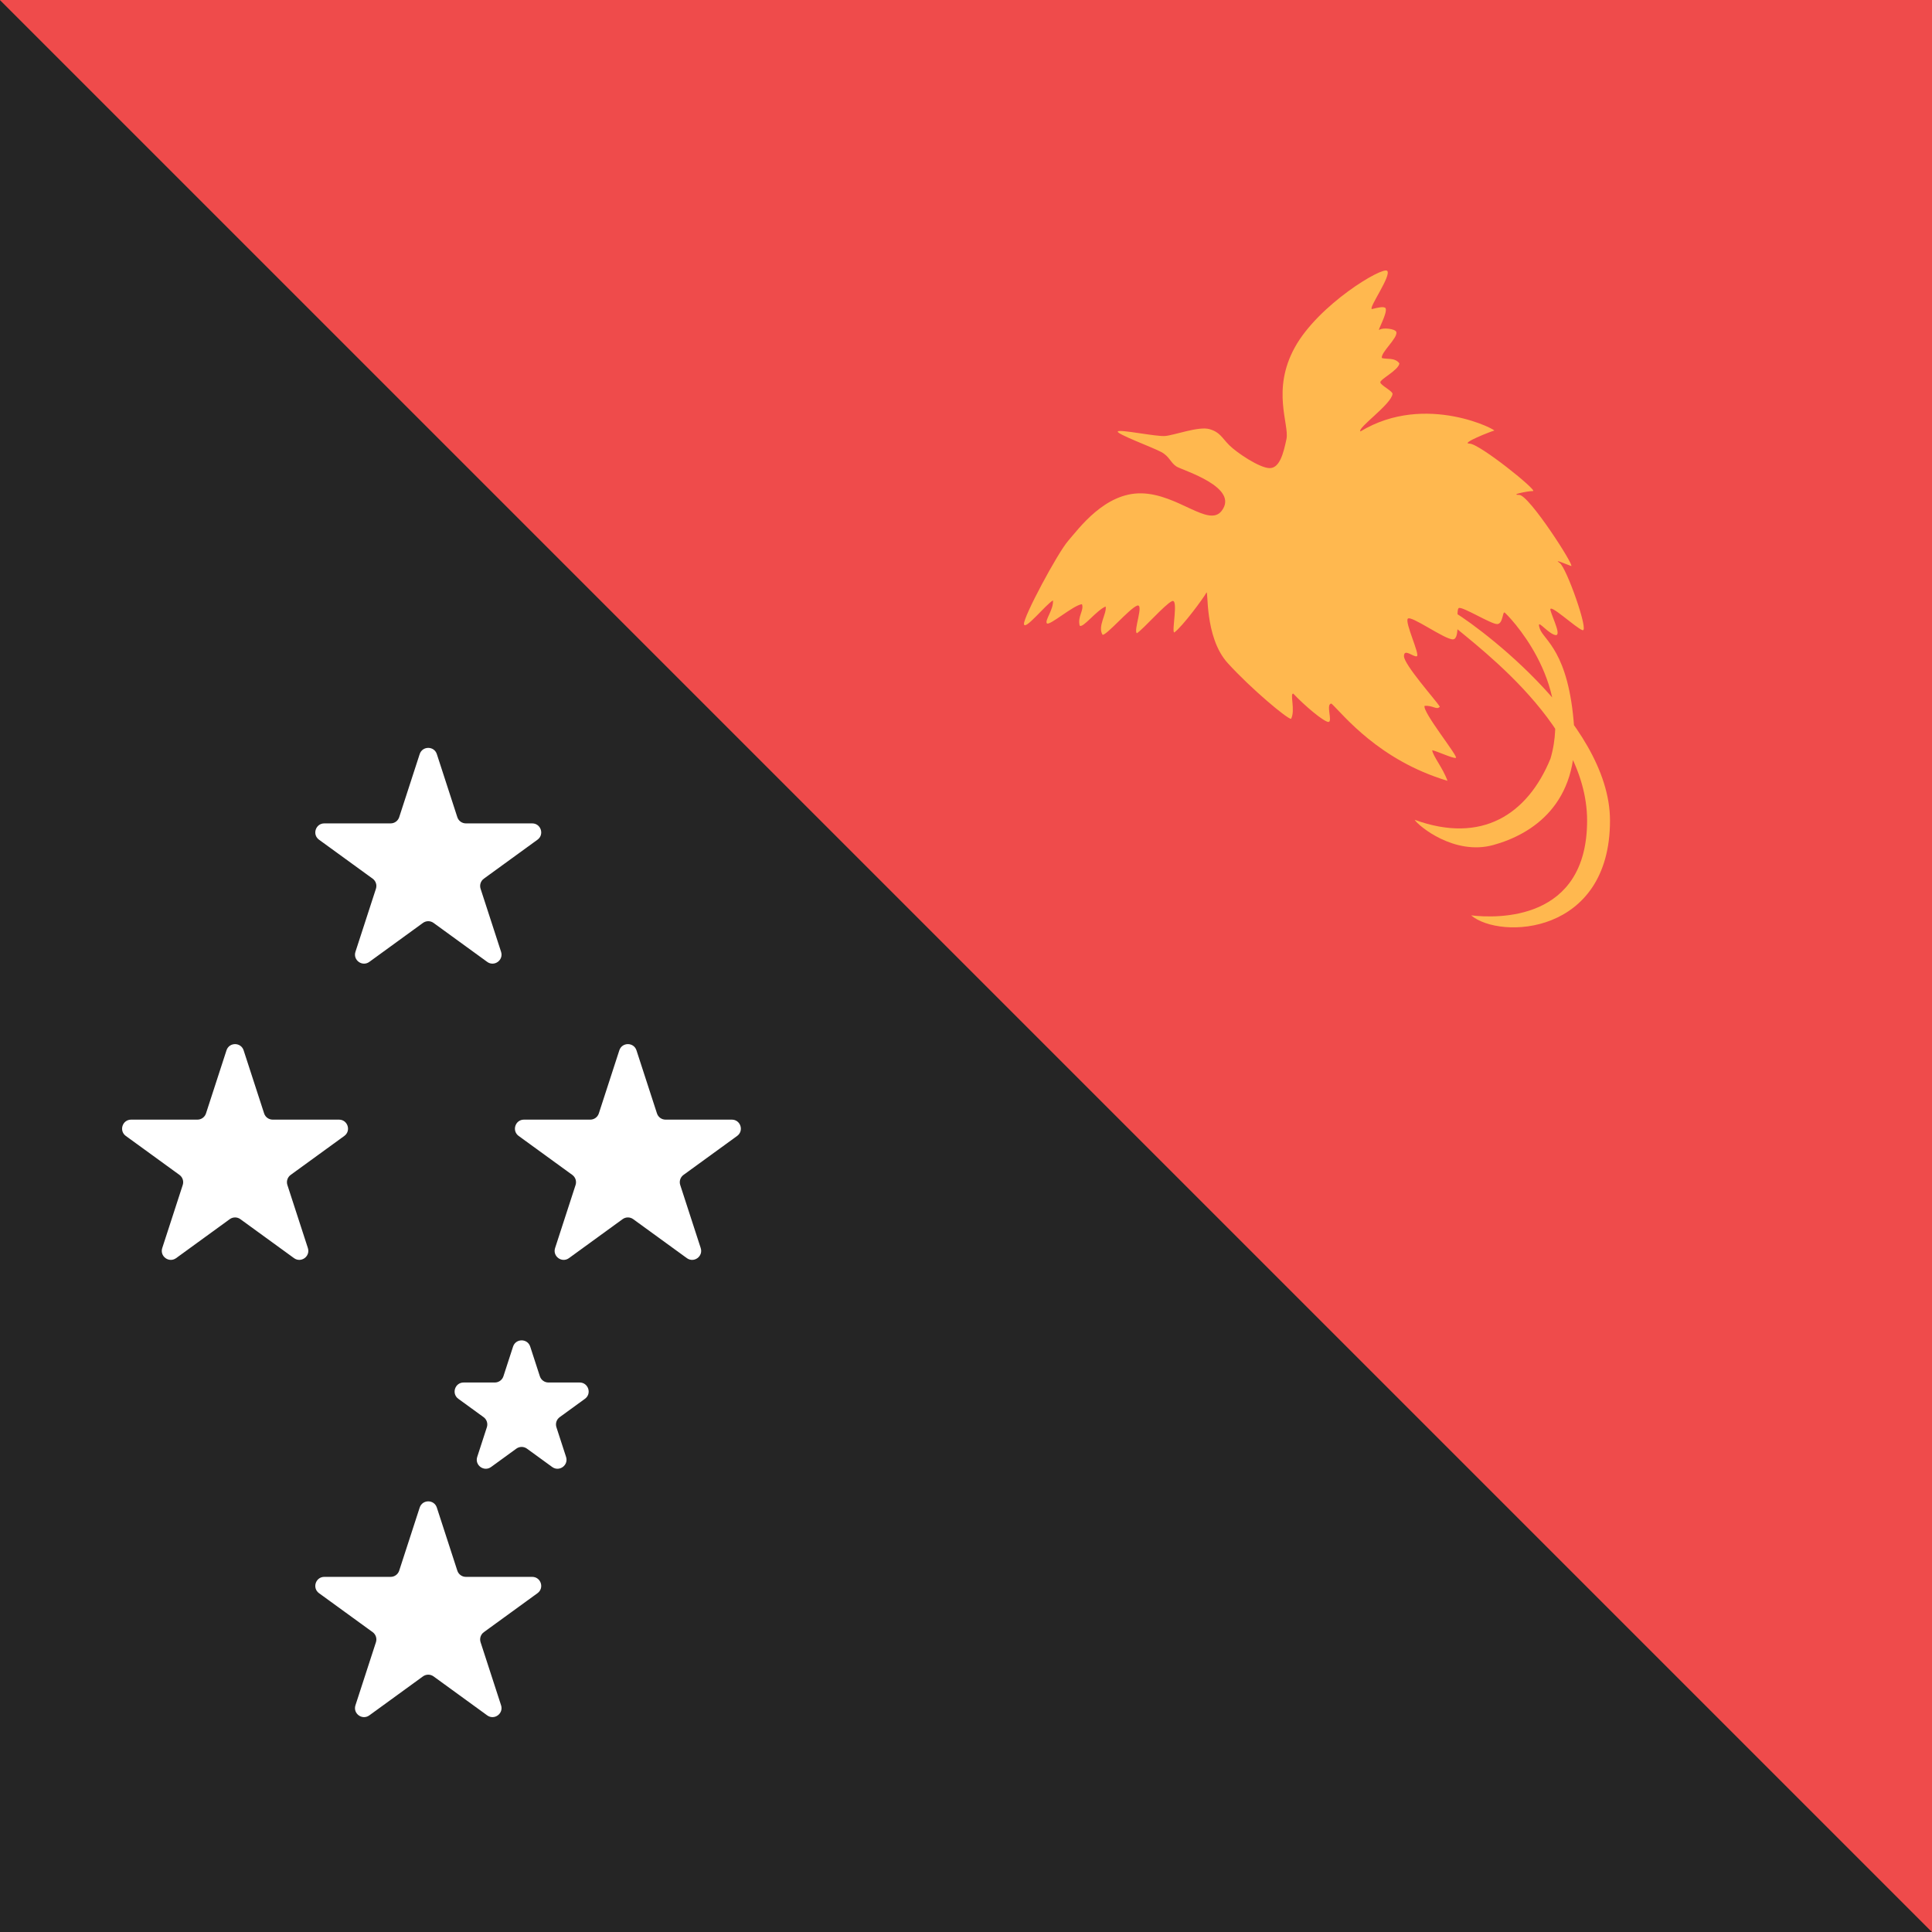
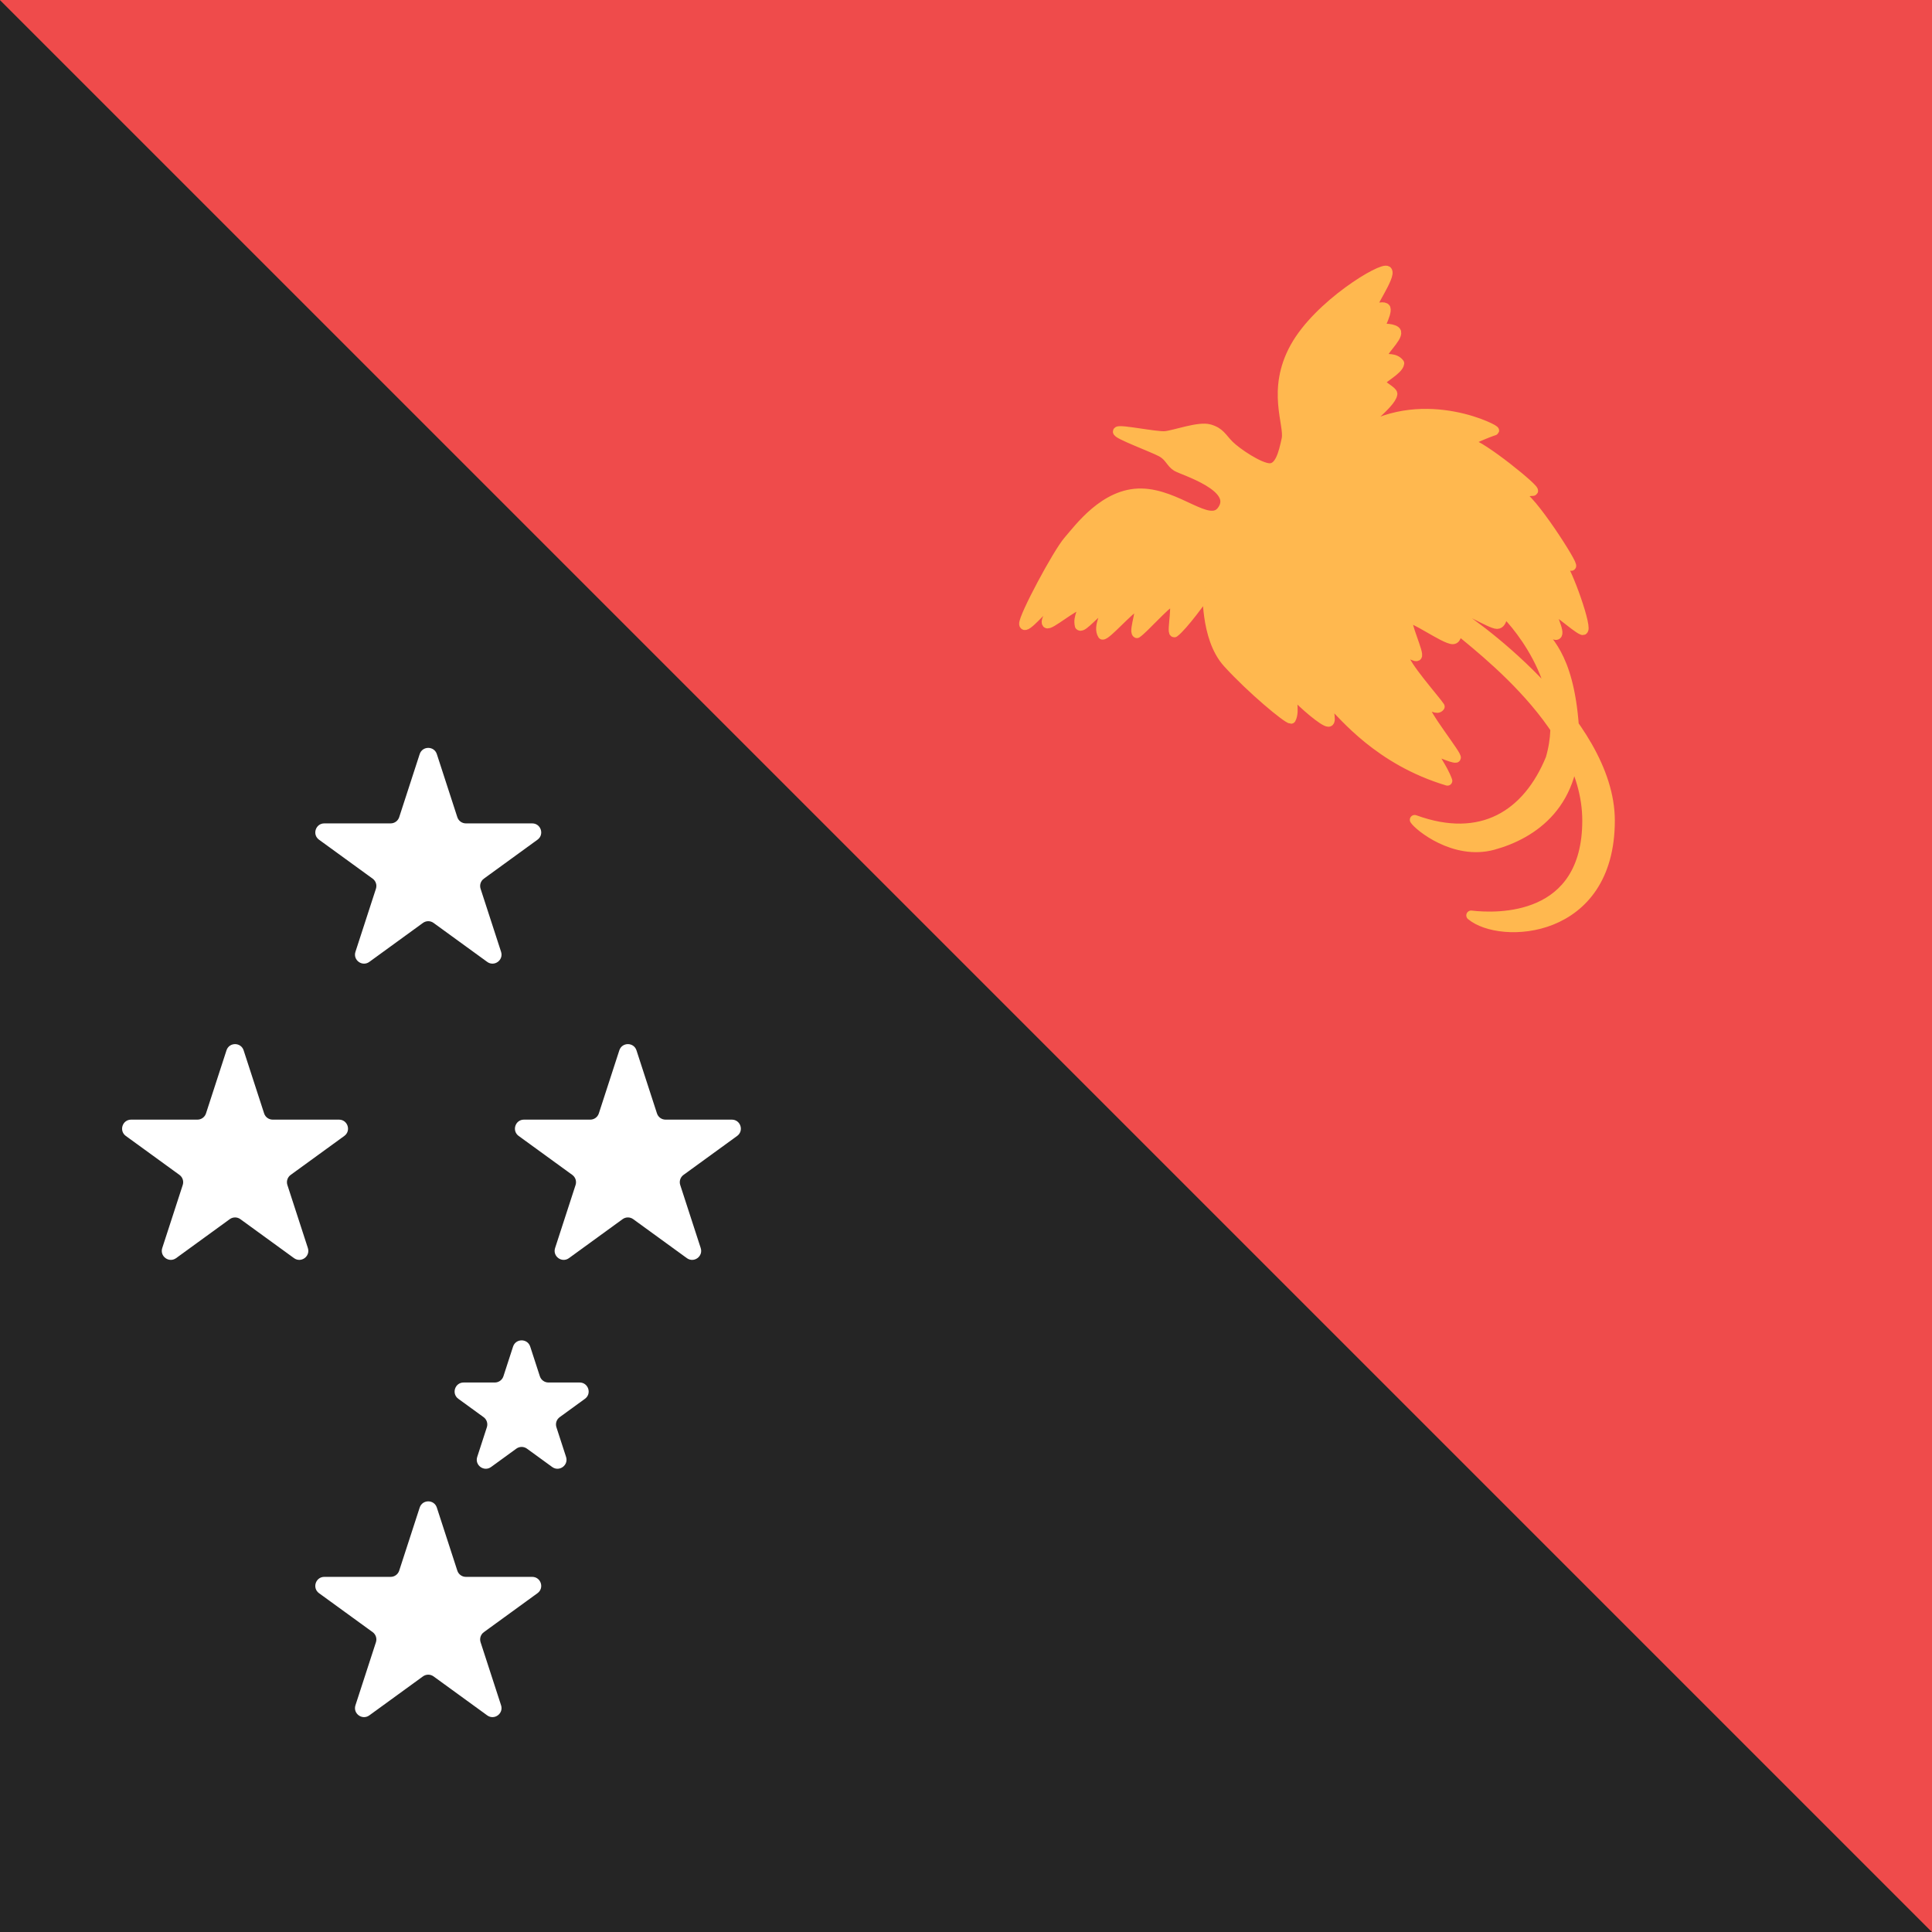
<svg xmlns="http://www.w3.org/2000/svg" width="300" height="300" viewBox="0 0 300 300" fill="none">
  <g clip-path="url(#clip0)">
    <rect width="300" height="300" fill="#EF4B4B" />
    <rect x="-209" y="128.7" width="238.778" height="503.19" transform="rotate(-45 -209 128.7)" fill="#252525" />
-     <path d="M189.69 79.336C187.684 81.932 182.936 76.724 177.249 76.605C171.561 76.486 167.533 82.066 165.874 83.966C164.215 85.866 158.884 95.838 159.002 96.906C159.12 97.975 162.32 93.938 163.505 93.226C163.623 94.651 162.201 96.313 162.557 96.788C162.912 97.262 166.703 93.938 168.007 93.82C168.362 94.77 167.296 95.719 167.651 97.144C168.126 97.619 170.258 94.769 171.68 94.176C171.917 95.244 170.377 97.263 171.206 98.568C171.799 98.687 175.353 94.532 176.538 94.057C177.723 93.582 175.945 97.975 176.538 98.331C177.604 97.619 180.922 93.819 181.989 93.345C183.055 92.87 181.87 98.212 182.344 98.212C183.647 97.262 186.965 92.751 187.32 92.039C187.676 91.327 186.965 98.925 190.638 102.961C194.311 106.998 199.88 111.628 200.473 111.628C201.183 110.322 200.236 107.591 200.828 107.71C202.487 109.491 205.567 112.102 206.278 112.102C206.989 112.102 205.804 109.253 206.752 109.253C208.648 111.034 214.098 118.039 224.762 121.244C224.051 119.226 222.511 117.445 222.392 116.495C223.103 116.614 225.592 117.801 226.066 117.682C226.54 117.563 220.852 110.559 221.208 109.609C222.511 109.491 223.104 110.322 223.578 109.728C222.985 108.778 218.008 103.198 218.008 101.892C218.008 100.586 219.549 102.13 220.023 101.892C220.497 101.655 218.127 96.669 218.601 96.075C219.075 95.482 224.288 99.281 225.592 99.281C226.895 99.281 225.947 94.651 226.54 94.413C227.132 94.176 231.516 96.906 232.464 96.906C233.412 96.906 233.293 94.888 233.649 95.125C234.004 95.363 244.313 105.692 240.758 117.801C237.203 126.468 230.095 131.098 219.667 127.299C220.26 128.249 225.829 132.879 231.871 131.216C237.914 129.554 245.26 124.806 244.431 112.934C243.602 101.062 239.691 99.4 239.099 97.619C238.507 95.838 240.047 98.094 241.351 98.569C242.654 99.044 241.113 96.075 240.758 94.769C240.403 93.463 244.668 97.5 245.734 97.856C246.801 98.212 243.246 88.121 242.18 87.409C241.113 86.697 243.246 87.646 243.957 87.884C244.668 88.121 237.44 76.843 235.9 76.843C234.36 76.843 237.203 76.249 238.033 76.249C238.862 76.249 229.739 68.888 228.199 68.888C226.658 68.888 231.516 66.989 231.99 66.87C232.819 66.989 221.445 60.815 211.255 66.989C210.662 66.514 216.054 62.775 216.231 61.172C216.291 60.756 214.454 59.866 214.336 59.391C214.217 58.916 217.179 57.492 217.298 56.423C216.587 55.473 215.283 55.829 214.572 55.592C214.395 54.702 217.061 52.505 216.824 51.556C216.646 51.022 214.691 50.844 214.217 51.2C213.743 51.556 215.461 48.707 215.165 47.876C214.928 47.52 213.98 47.757 213.032 47.994C212.439 47.876 216.113 42.77 215.402 42.058C214.691 41.346 204.738 47.282 201.065 53.93C197.392 60.578 200.236 65.921 199.762 68.176C199.287 70.432 198.695 72.688 197.155 72.688C195.614 72.688 192.06 70.313 190.875 69.126C189.69 67.939 189.453 67.108 187.794 66.633C186.135 66.158 182.344 67.583 180.922 67.702C179.5 67.82 173.931 66.633 173.576 66.989C173.22 67.345 179.026 69.482 180.33 70.195C181.633 70.907 181.752 71.857 182.699 72.45C183.647 73.044 192.534 75.656 189.69 79.336ZM224.407 96.075C227.25 98.925 246.445 111.746 246.445 127.417C246.445 143.088 232.464 142.614 228.435 142.139C232.938 145.938 250 145.225 250 127.417C250 111.746 227.961 96.075 225.118 94.651C222.274 93.226 221.563 93.226 224.407 96.075Z" fill="#FFB84F" />
+     <path d="M189.69 79.336C187.684 81.932 182.936 76.724 177.249 76.605C171.561 76.486 167.533 82.066 165.874 83.966C164.215 85.866 158.884 95.838 159.002 96.906C159.12 97.975 162.32 93.938 163.505 93.226C163.623 94.651 162.201 96.313 162.557 96.788C162.912 97.262 166.703 93.938 168.007 93.82C168.362 94.77 167.296 95.719 167.651 97.144C168.126 97.619 170.258 94.769 171.68 94.176C171.917 95.244 170.377 97.263 171.206 98.568C171.799 98.687 175.353 94.532 176.538 94.057C177.723 93.582 175.945 97.975 176.538 98.331C177.604 97.619 180.922 93.819 181.989 93.345C183.055 92.87 181.87 98.212 182.344 98.212C183.647 97.262 186.965 92.751 187.32 92.039C187.676 91.327 186.965 98.925 190.638 102.961C194.311 106.998 199.88 111.628 200.473 111.628C201.183 110.322 200.236 107.591 200.828 107.71C202.487 109.491 205.567 112.102 206.278 112.102C206.989 112.102 205.804 109.253 206.752 109.253C208.648 111.034 214.098 118.039 224.762 121.244C224.051 119.226 222.511 117.445 222.392 116.495C223.103 116.614 225.592 117.801 226.066 117.682C226.54 117.563 220.852 110.559 221.208 109.609C222.511 109.491 223.104 110.322 223.578 109.728C222.985 108.778 218.008 103.198 218.008 101.892C218.008 100.586 219.549 102.13 220.023 101.892C220.497 101.655 218.127 96.669 218.601 96.075C219.075 95.482 224.288 99.281 225.592 99.281C226.895 99.281 225.947 94.651 226.54 94.413C227.132 94.176 231.516 96.906 232.464 96.906C233.412 96.906 233.293 94.888 233.649 95.125C234.004 95.363 244.313 105.692 240.758 117.801C237.203 126.468 230.095 131.098 219.667 127.299C220.26 128.249 225.829 132.879 231.871 131.216C237.914 129.554 245.26 124.806 244.431 112.934C243.602 101.062 239.691 99.4 239.099 97.619C238.507 95.838 240.047 98.094 241.351 98.569C242.654 99.044 241.113 96.075 240.758 94.769C240.403 93.463 244.668 97.5 245.734 97.856C246.801 98.212 243.246 88.121 242.18 87.409C241.113 86.697 243.246 87.646 243.957 87.884C244.668 88.121 237.44 76.843 235.9 76.843C234.36 76.843 237.203 76.249 238.033 76.249C238.862 76.249 229.739 68.888 228.199 68.888C226.658 68.888 231.516 66.989 231.99 66.87C232.819 66.989 221.445 60.815 211.255 66.989C210.662 66.514 216.054 62.775 216.231 61.172C216.291 60.756 214.454 59.866 214.336 59.391C214.217 58.916 217.179 57.492 217.298 56.423C216.587 55.473 215.283 55.829 214.572 55.592C214.395 54.702 217.061 52.505 216.824 51.556C216.646 51.022 214.691 50.844 214.217 51.2C213.743 51.556 215.461 48.707 215.165 47.876C214.928 47.52 213.98 47.757 213.032 47.994C212.439 47.876 216.113 42.77 215.402 42.058C214.691 41.346 204.738 47.282 201.065 53.93C197.392 60.578 200.236 65.921 199.762 68.176C199.287 70.432 198.695 72.688 197.155 72.688C195.614 72.688 192.06 70.313 190.875 69.126C189.69 67.939 189.453 67.108 187.794 66.633C186.135 66.158 182.344 67.583 180.922 67.702C179.5 67.82 173.931 66.633 173.576 66.989C173.22 67.345 179.026 69.482 180.33 70.195C181.633 70.907 181.752 71.857 182.699 72.45C183.647 73.044 192.534 75.656 189.69 79.336ZM224.407 96.075C227.25 98.925 246.445 111.746 246.445 127.417C246.445 143.088 232.464 142.614 228.435 142.139C232.938 145.938 250 145.225 250 127.417C250 111.746 227.961 96.075 225.118 94.651C222.274 93.226 221.563 93.226 224.407 96.075Z" fill="#FFB84F" stroke="#FFB84F" stroke-width="1.5" stroke-linejoin="round" />
    <path d="M65.168 117.098C65.588 115.808 67.412 115.808 67.832 117.098L71.013 126.889C71.2 127.466 71.738 127.856 72.344 127.856H82.639C83.995 127.856 84.559 129.592 83.462 130.389L75.133 136.44C74.643 136.796 74.437 137.428 74.625 138.005L77.806 147.796C78.225 149.086 76.749 150.158 75.651 149.361L67.323 143.31C66.832 142.954 66.168 142.954 65.677 143.31L57.349 149.361C56.251 150.158 54.775 149.086 55.194 147.796L58.375 138.005C58.563 137.428 58.358 136.796 57.867 136.44L49.538 130.389C48.441 129.592 49.005 127.856 50.361 127.856H60.656C61.262 127.856 61.8 127.466 61.987 126.889L65.168 117.098Z" fill="white" />
    <path d="M65.168 234.098C65.588 232.808 67.412 232.808 67.832 234.098L71.013 243.889C71.2 244.466 71.738 244.856 72.344 244.856H82.639C83.995 244.856 84.559 246.592 83.462 247.389L75.133 253.44C74.643 253.796 74.437 254.428 74.625 255.005L77.806 264.796C78.225 266.086 76.749 267.158 75.651 266.361L67.323 260.31C66.832 259.954 66.168 259.954 65.677 260.31L57.349 266.361C56.251 267.158 54.775 266.086 55.194 264.796L58.375 255.005C58.563 254.428 58.358 253.796 57.867 253.44L49.538 247.389C48.441 246.592 49.005 244.856 50.361 244.856H60.656C61.262 244.856 61.8 244.466 61.987 243.889L65.168 234.098Z" fill="white" />
    <path d="M79.668 209.098C80.088 207.808 81.912 207.808 82.332 209.098L83.829 213.706C84.016 214.283 84.554 214.674 85.16 214.674H90.006C91.362 214.674 91.926 216.409 90.829 217.206L86.909 220.055C86.418 220.411 86.213 221.043 86.4 221.62L87.897 226.228C88.317 227.518 86.84 228.591 85.743 227.794L81.823 224.945C81.332 224.589 80.668 224.589 80.177 224.945L76.257 227.794C75.16 228.591 73.683 227.518 74.103 226.228L75.6 221.62C75.787 221.043 75.582 220.411 75.091 220.055L71.171 217.206C70.074 216.409 70.638 214.674 71.994 214.674H76.84C77.446 214.674 77.984 214.283 78.171 213.706L79.668 209.098Z" fill="white" />
    <path d="M35.169 163.098C35.588 161.808 37.412 161.808 37.831 163.098L41.013 172.889C41.2 173.466 41.738 173.856 42.344 173.856H52.639C53.995 173.856 54.559 175.592 53.462 176.389L45.133 182.44C44.643 182.796 44.437 183.428 44.625 184.005L47.806 193.796C48.225 195.086 46.749 196.158 45.651 195.361L37.323 189.31C36.832 188.954 36.168 188.954 35.677 189.31L27.349 195.361C26.251 196.158 24.775 195.086 25.194 193.796L28.375 184.005C28.563 183.428 28.358 182.796 27.867 182.44L19.538 176.389C18.441 175.592 19.005 173.856 20.361 173.856H30.656C31.262 173.856 31.8 173.466 31.987 172.889L35.169 163.098Z" fill="white" />
    <path d="M96.168 163.098C96.588 161.808 98.412 161.808 98.832 163.098L102.013 172.889C102.2 173.466 102.738 173.856 103.344 173.856H113.639C114.995 173.856 115.559 175.592 114.462 176.389L106.133 182.44C105.643 182.796 105.437 183.428 105.625 184.005L108.806 193.796C109.225 195.086 107.749 196.158 106.652 195.361L98.323 189.31C97.832 188.954 97.168 188.954 96.677 189.31L88.349 195.361C87.251 196.158 85.775 195.086 86.194 193.796L89.375 184.005C89.563 183.428 89.358 182.796 88.867 182.44L80.538 176.389C79.441 175.592 80.005 173.856 81.361 173.856H91.656C92.262 173.856 92.8 173.466 92.987 172.889L96.168 163.098Z" fill="white" />
  </g>
  <defs>
    <clipPath id="clip0">
      <rect width="300" height="300" fill="white" />
    </clipPath>
  </defs>
</svg>
